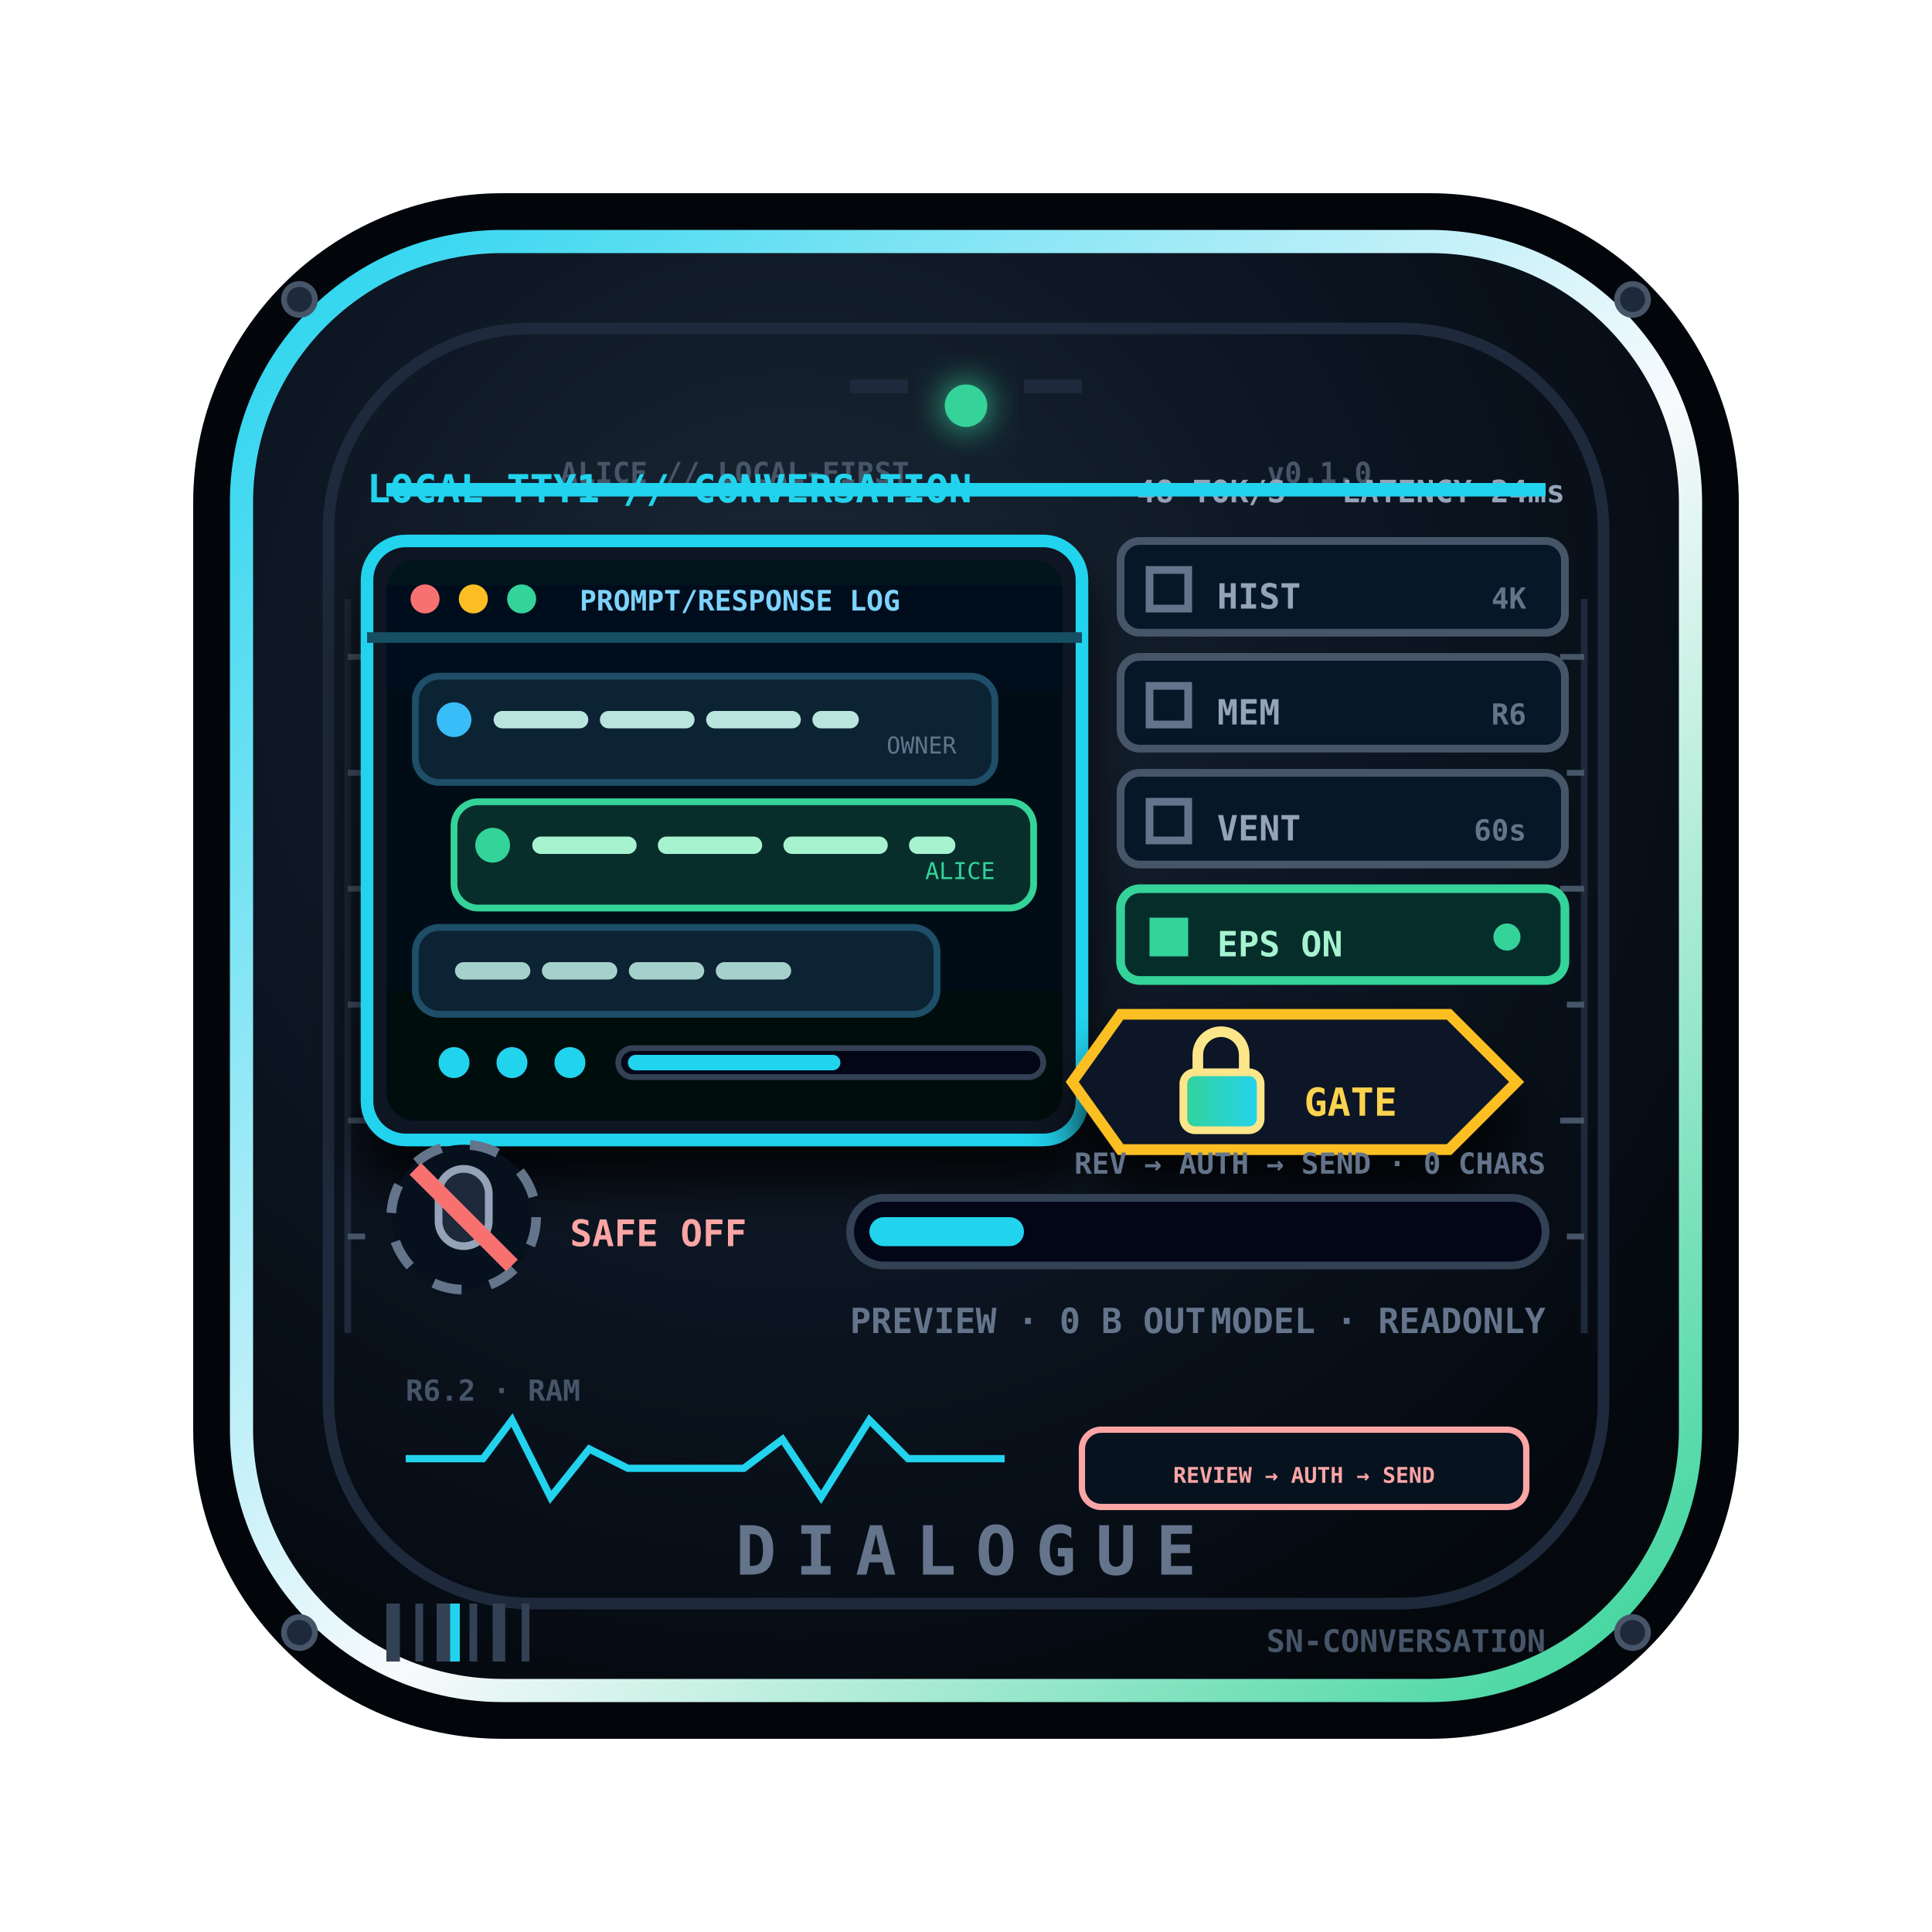
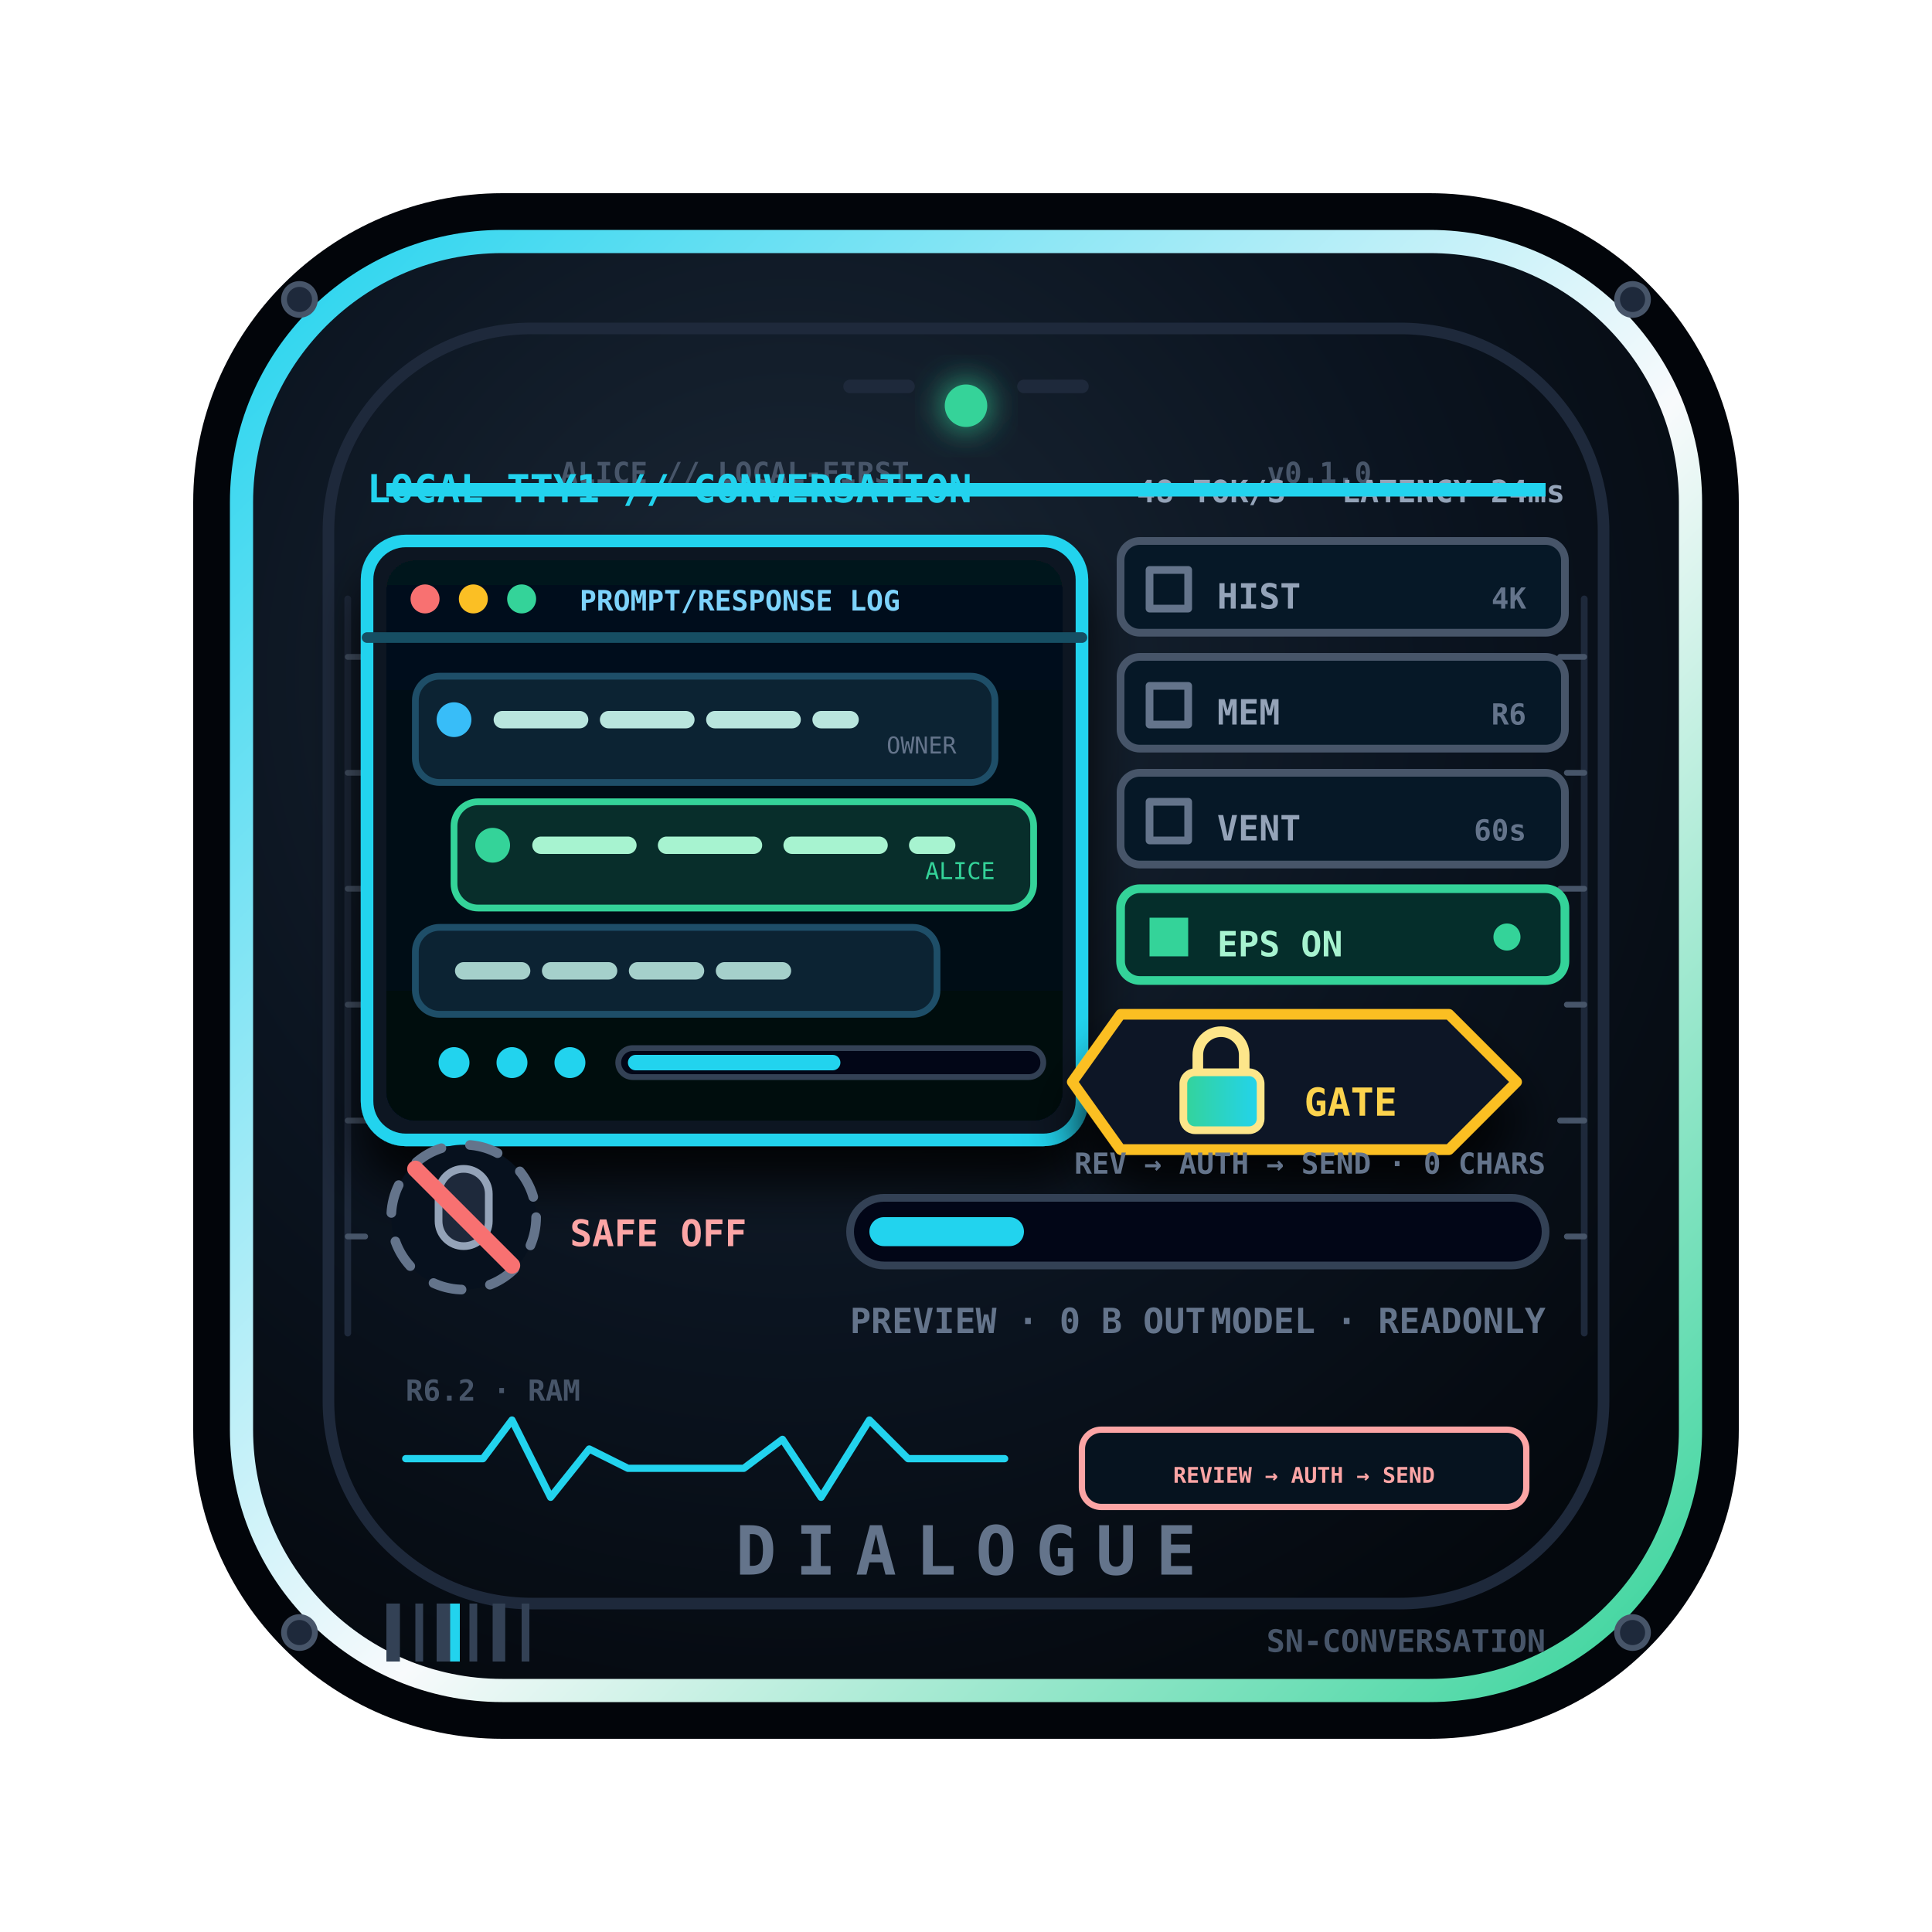
- <svg xmlns="http://www.w3.org/2000/svg" viewBox="0 0 200 200" role="img" aria-label="Conversación">
+ <svg xmlns="http://www.w3.org/2000/svg" viewBox="0 0 200 200" role="img" aria-label="Conversación" shape-rendering="geometricPrecision" text-rendering="geometricPrecision" stroke-linecap="round" stroke-linejoin="round">
  <style>
    .conversation-dash{animation:conversationDash 2.8s linear infinite}.conversation-blink{animation:conversationBlink 1.6s steps(2,end) infinite}.conversation-blink2{animation:conversationBlink 2.3s steps(2,end) .5s infinite}.conversation-scan{animation:conversationScan 4.2s ease-in-out infinite}.conversation-spin{transform-box:fill-box;transform-origin:50% 50%;animation:conversationSpin 16s linear infinite}
    @keyframes conversationDash{to{stroke-dashoffset:-26}}@keyframes conversationBlink{50%{opacity:.25}}
    @keyframes conversationScan{0%,100%{y:50px;opacity:.06}50%{y:140px;opacity:.4}}
    @keyframes conversationSpin{to{transform:rotate(360deg)}}
    @media(prefers-reduced-motion:reduce){.conversation-dash,.conversation-blink,.conversation-blink2,.conversation-scan,.conversation-spin{animation:none}}
  </style>
  <defs>
    <radialGradient id="conversation-plate" cx="38%" cy="30%" r="80%">
      <stop stop-color="#1b2836" />
      <stop offset=".55" stop-color="#0b1420" />
      <stop offset="1" stop-color="#04080d" />
    </radialGradient>
    <linearGradient id="conversation-ga" x1="0" y1="0" x2="1" y2="1">
      <stop stop-color="#22d3ee" />
      <stop offset=".55" stop-color="#f8fafc" />
      <stop offset="1" stop-color="#34d399" />
    </linearGradient>
    <linearGradient id="conversation-gb" x1="0" x2="1">
      <stop stop-color="#34d399" />
      <stop offset="1" stop-color="#22d3ee" />
    </linearGradient>
    <linearGradient id="conversation-metal" x1="0" y1="0" x2="1" y2="1">
      <stop stop-color="#94a3b8" />
      <stop offset=".35" stop-color="#334155" />
      <stop offset=".7" stop-color="#111827" />
      <stop offset="1" stop-color="#020617" />
    </linearGradient>
    <linearGradient id="conversation-screen-bg" x1="0" y1="0" x2="0" y2="1">
      <stop stop-color="#06121d" />
      <stop offset="1" stop-color="#02070e" />
    </linearGradient>
    <radialGradient id="conversation-halo">
      <stop stop-color="#fff" />
      <stop offset=".2" stop-color="#22d3ee" />
      <stop offset=".7" stop-color="#34d399" />
      <stop offset="1" stop-color="#07111d" />
    </radialGradient>
    <filter id="conversation-shadow" x="-45%" y="-45%" width="190%" height="200%">
      <feDropShadow dx="0" dy="4" stdDeviation="2.6" flood-color="#000" flood-opacity=".85" />
    </filter>
    <filter id="conversation-glow" x="-70%" y="-70%" width="240%" height="240%">
      <feGaussianBlur stdDeviation="1.8" result="b" />
      <feMerge>
        <feMergeNode in="b" />
        <feMergeNode in="SourceGraphic" />
      </feMerge>
    </filter>
  </defs>
  <rect x="20" y="20" width="160" height="160" rx="32" fill="#02050a" />
  <rect x="25" y="25" width="150" height="150" rx="27" fill="url(#conversation-plate)" stroke="url(#conversation-ga)" stroke-width="2.4" />
  <rect x="34" y="34" width="132" height="132" rx="21" fill="none" stroke="#1e293b" stroke-width="1.2" />
  <g fill="#1e293b" stroke="#475569" stroke-width=".6">
    <circle cx="31" cy="31" r="1.6" />
    <circle cx="169" cy="31" r="1.6" />
    <circle cx="31" cy="169" r="1.6" />
    <circle cx="169" cy="169" r="1.6" />
  </g>
  <path d="M88 40h6M106 40h6" stroke="#1e293b" stroke-width="1.4" />
  <g font-family="Consolas,monospace" font-weight="900">
    <text x="58" y="50" fill="#475569" font-size="3">ALICE // LOCAL-FIRST</text>
    <text x="142" y="50" fill="#475569" font-size="3" text-anchor="end">v0.1.0</text>
  </g>
  <path d="M36 62v76M164 62v76" stroke="#1e293b" stroke-width=".7" />
  <path d="M36 68h2.5M36 80h1.8M36 92h2.5M36 104h1.8M36 116h2.5M36 128h1.8M164 68h-2.5M164 80h-1.8M164 92h-2.5M164 104h-1.8M164 116h-2.5M164 128h-1.8" stroke="#475569" stroke-width=".6" />
  <circle class="conversation-blink" cx="100" cy="42" r="2.2" fill="#34d399" filter="url(#conversation-glow)" />
  <g font-family="Consolas,monospace" font-weight="900">
    <text x="38" y="52" fill="#22d3ee" font-size="4">LOCAL TTY1 // CONVERSATION</text>
    <text x="162" y="52" fill="#94a3b8" font-size="3.2" text-anchor="end">48 TOK/S · LATENCY 24ms</text>
  </g>
  <g filter="url(#conversation-shadow)">
    <rect x="38" y="56" width="74" height="62" rx="4" fill="#071521" stroke="#22d3ee" stroke-width="1.3" />
    <rect x="40" y="58" width="70" height="58" rx="3" fill="url(#conversation-screen-bg)" />
  </g>
  <path d="M38 66h74" stroke="#164e63" stroke-width="1.1" />
  <circle cx="44" cy="62" r="1.5" fill="#f87171" />
  <circle cx="49" cy="62" r="1.5" fill="#fbbf24" />
  <circle cx="54" cy="62" r="1.5" fill="#34d399" />
  <g font-family="Consolas,monospace" font-weight="900" font-size="2.9">
    <text x="60" y="63.2" fill="#7dd3fc">PROMPT/RESPONSE LOG</text>
  </g>
  <rect x="43" y="70" width="60" height="11" rx="2.5" fill="#0c2333" stroke="#1e4e68" stroke-width=".7" />
  <circle cx="47" cy="74.5" r="1.8" fill="#38bdf8" />
  <path class="conversation-dash" d="M52 74.5h36" stroke="#ccfbf1" stroke-width="1.8" stroke-linecap="round" stroke-dasharray="8 3" opacity=".9" />
  <text x="99" y="78" fill="#64748b" font-size="2.4" font-family="Consolas,monospace" text-anchor="end">OWNER</text>
  <rect x="47" y="83" width="60" height="11" rx="2.5" fill="#082e2b" stroke="#34d399" stroke-width=".7" />
  <circle cx="51" cy="87.5" r="1.8" fill="#34d399" />
  <path class="conversation-dash" d="M56 87.5h42" stroke="#a7f3d0" stroke-width="1.8" stroke-linecap="round" stroke-dasharray="9 4" />
  <text x="103" y="91" fill="#34d399" font-size="2.4" font-family="Consolas,monospace" text-anchor="end">ALICE</text>
  <rect x="43" y="96" width="54" height="9" rx="2.5" fill="#0c2333" stroke="#1e4e68" stroke-width=".7" />
  <path class="conversation-dash" d="M48 100.5h34" stroke="#ccfbf1" stroke-width="1.8" stroke-linecap="round" stroke-dasharray="6 3" opacity=".8" />
  <g class="conversation-blink" fill="#22d3ee">
    <circle cx="47" cy="110" r="1.6" />
    <circle cx="53" cy="110" r="1.6" />
    <circle cx="59" cy="110" r="1.6" />
  </g>
  <rect x="64" y="108.5" width="44" height="3" rx="1.5" fill="#020617" stroke="#334155" stroke-width=".6" />
  <rect x="65" y="109.2" width="22" height="1.6" rx=".8" fill="#22d3ee" />
  <g font-family="Consolas,monospace" font-weight="900" font-size="3.6">
    <g fill="#061827" stroke="#475569" stroke-width=".8">
      <rect x="116" y="56" width="46" height="9.5" rx="2" />
      <rect x="116" y="68" width="46" height="9.5" rx="2" />
      <rect x="116" y="80" width="46" height="9.5" rx="2" />
    </g>
    <rect x="119" y="59" width="4" height="4" fill="none" stroke="#64748b" stroke-width=".8" />
    <rect x="119" y="71" width="4" height="4" fill="none" stroke="#64748b" stroke-width=".8" />
    <rect x="119" y="83" width="4" height="4" fill="none" stroke="#64748b" stroke-width=".8" />
    <text x="126" y="63" fill="#94a3b8">HIST</text>
    <text x="158" y="63" fill="#64748b" font-size="3" text-anchor="end">4K</text>
    <text x="126" y="75" fill="#94a3b8">MEM</text>
    <text x="158" y="75" fill="#64748b" font-size="3" text-anchor="end">R6</text>
    <text x="126" y="87" fill="#94a3b8">VENT</text>
    <text x="158" y="87" fill="#64748b" font-size="3" text-anchor="end">60s</text>
    <rect x="116" y="92" width="46" height="9.5" rx="2" fill="#052e2b" stroke="#34d399" stroke-width=".9" />
    <rect x="119" y="95" width="4" height="4" fill="#34d399" />
    <text x="126" y="99" fill="#a7f3d0">EPS ON</text>
    <circle cx="156" cy="97" r="1.4" fill="#34d399" class="conversation-blink" />
  </g>
  <g filter="url(#conversation-shadow)">
    <path d="M116 105h34l7 7-7 7h-34l-5-7Z" fill="#111827" stroke="#fbbf24" stroke-width="1.1" />
  </g>
  <path d="M124 111v-1.8a2.4 2.4 0 0 1 4.8 0V111" fill="none" stroke="#fde68a" stroke-width="1.1" />
  <rect x="122.5" y="111" width="8" height="6" rx="1.2" fill="url(#conversation-gb)" stroke="#fde68a" stroke-width=".8" />
  <g font-family="Consolas,monospace" font-weight="900">
    <text x="135" y="115.5" fill="#fcd34d" font-size="4">GATE</text>
  </g>
  <g transform="translate(48 126)">
    <circle r="7.5" fill="#07111e" stroke="#64748b" stroke-dasharray="3 3" />
    <rect x="-2.6" y="-5" width="5.2" height="8" rx="2.6" fill="#1e293b" stroke="#94a3b8" stroke-width=".8" />
    <path d="m-5-5 10 10" stroke="#f87171" stroke-width="1.7" />
  </g>
  <g font-family="Consolas,monospace" font-weight="900">
    <text x="59" y="129" fill="#fca5a5" font-size="3.8">SAFE OFF</text>
    <text x="160" y="121.5" fill="#64748b" font-size="3" text-anchor="end">REV → AUTH → SEND · 0 CHARS</text>
  </g>
  <g font-family="Consolas,monospace" font-weight="900">
    <text x="42" y="145" fill="#475569" font-size="3">R6.2 · RAM</text>
  </g>
  <rect x="88" y="124" width="72" height="7" rx="3.5" fill="#020617" stroke="#334155" stroke-width=".8" />
  <rect x="90" y="126" width="16" height="3" rx="1.5" fill="#22d3ee" />
  <g font-family="Consolas,monospace" font-weight="900">
    <text x="88" y="138" fill="#64748b" font-size="3.6">PREVIEW · 0 B OUT</text>
    <text x="160" y="138" fill="#64748b" font-size="3.6" text-anchor="end">MODEL · READONLY</text>
  </g>
  <g aria-label="Canal de conversación" font-family="Consolas,monospace" font-weight="900">
    <path d="M42 151h8l3-4 4 8 4-5 4 2h12l4-3 4 6 5-8 4 4h10" fill="none" stroke="#22d3ee" stroke-width=".75" />
    <rect x="112" y="148" width="46" height="8" rx="2" fill="#06131f" stroke="#fca5a5" stroke-width=".65" />
    <text x="135" y="153.5" fill="#fca5a5" font-size="2.25" text-anchor="middle">REVIEW → AUTH → SEND</text>
  </g>
  <rect class="conversation-scan" x="40" y="50" width="120" height="1.4" fill="#22d3ee" />
  <g fill="#334155">
    <rect x="40" y="166" width="1.4" height="6" />
    <rect x="43" y="166" width=".8" height="6" />
    <rect x="45.2" y="166" width="1.8" height="6" />
    <rect x="48.6" y="166" width=".8" height="6" />
    <rect x="51" y="166" width="1.3" height="6" />
    <rect x="54" y="166" width=".8" height="6" />
  </g>
  <rect x="46.6" y="166" width="1" height="6" fill="#22d3ee" />
  <g font-family="Consolas,monospace" font-weight="900">
    <text x="160" y="171" fill="#475569" font-size="3.2" text-anchor="end">SN-CONVERSATION</text>
  </g>
  <g font-family="Consolas,monospace" font-weight="900">
    <text x="100" y="163" fill="#64748b" font-size="7" text-anchor="middle" letter-spacing="2">DIALOGUE</text>
  </g>
</svg>
